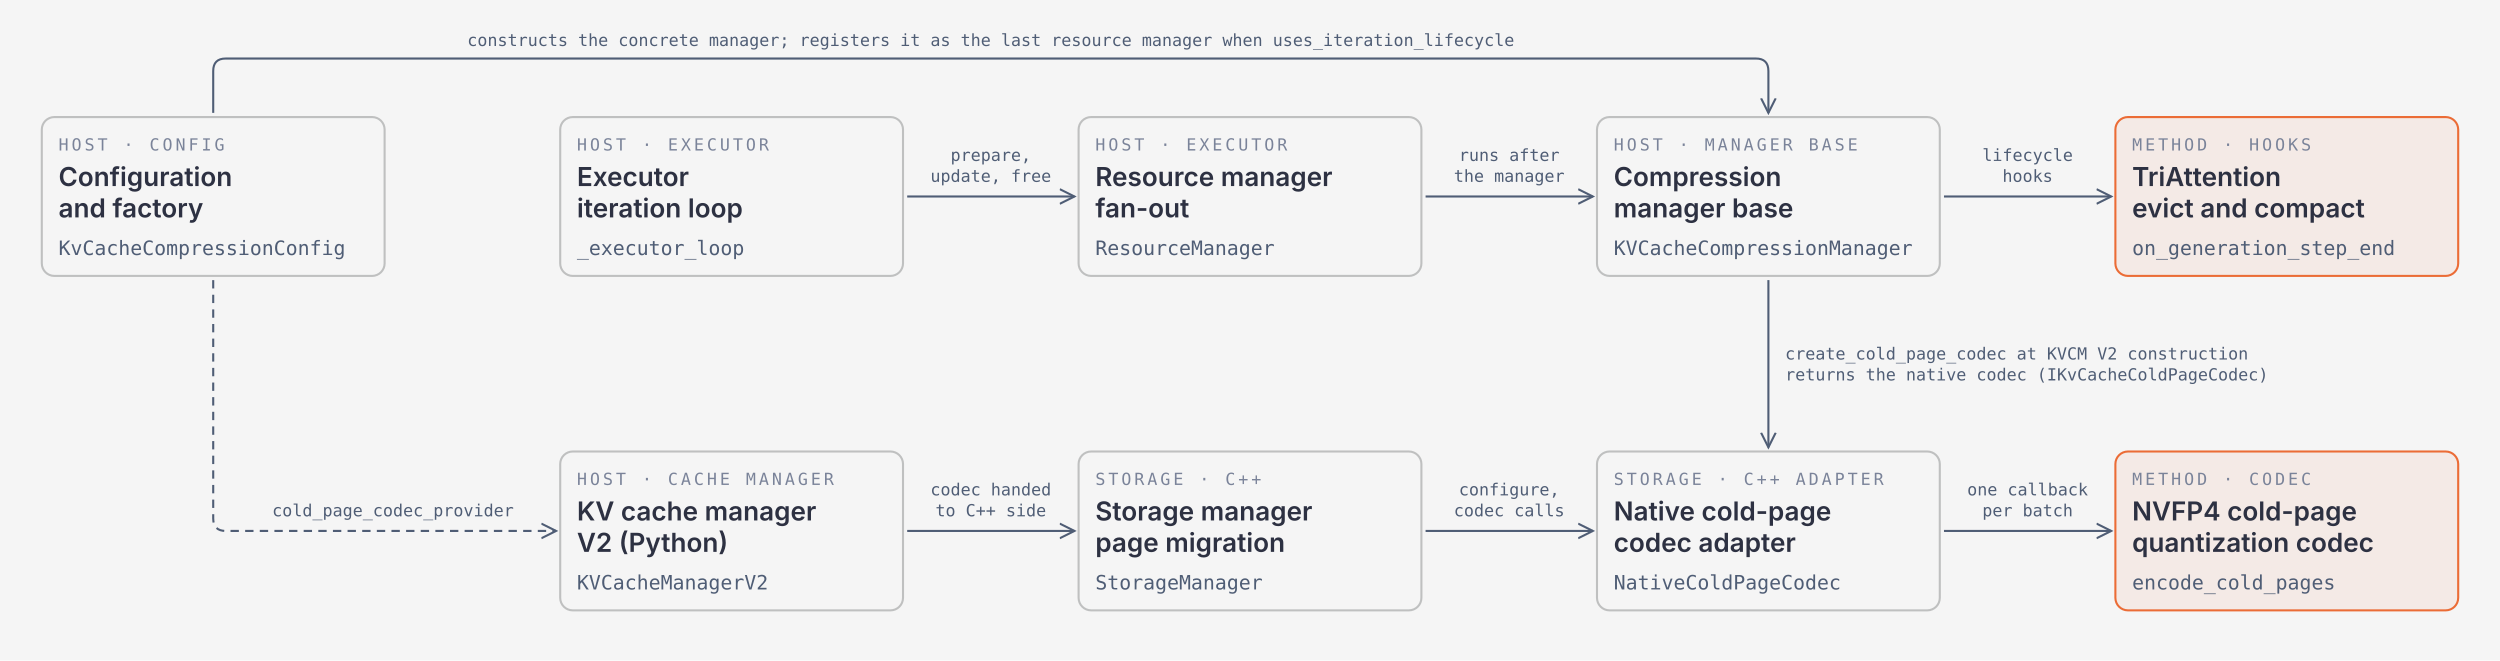
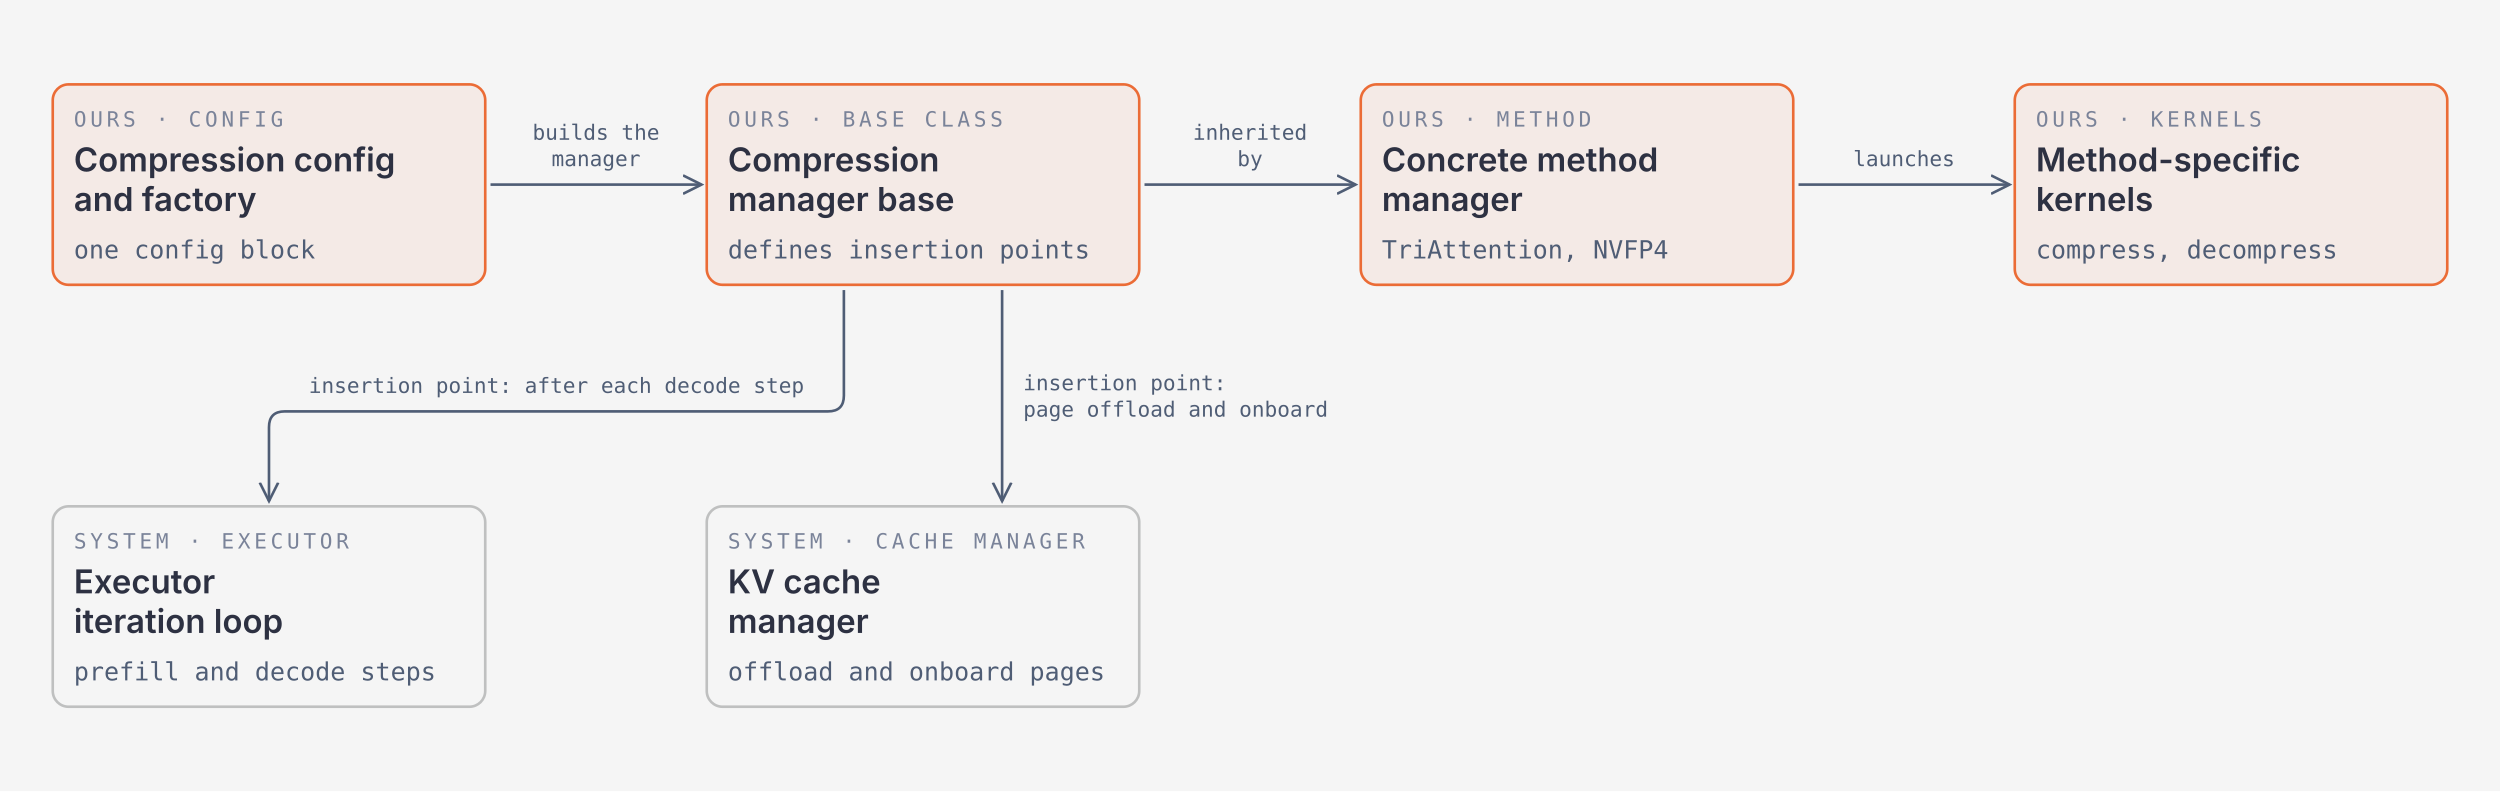
- <svg xmlns="http://www.w3.org/2000/svg" viewBox="0 0 1196 316" width="1196" height="316">
+ <svg xmlns="http://www.w3.org/2000/svg" viewBox="0 0 948 300" width="948" height="300">
  <defs>
    <marker id="ah" markerWidth="8" markerHeight="8" refX="7" refY="4" orient="auto" markerUnits="userSpaceOnUse">
      <path d="M0,0.5 L7,4 L0,7.5" fill="none" stroke="#4f5d75" stroke-width="1" />
    </marker>
  </defs>
-   <rect x="0" y="0" width="1196" height="316" fill="#f5f5f5" />
-   <path d="M102,54 L102,34 Q102,28 108,28 L840,28 Q846,28 846,34 L846,54" fill="none" stroke="#4f5d75" stroke-width="1" marker-end="url(#ah)" />
-   <text x="474" y="22" font-family="'Geist Mono','SFMono-Regular',Menlo,Consolas,monospace" font-size="8" font-weight="400" fill="#4f5d75" text-anchor="middle">constructs the concrete manager; registers it as the last resource manager when uses_iteration_lifecycle</text>
-   <path d="M102,134 L102,248 Q102,254 108,254 L266,254" fill="none" stroke="#4f5d75" stroke-width="1" stroke-dasharray="4,3" marker-end="url(#ah)" />
-   <text x="188" y="247" font-family="'Geist Mono','SFMono-Regular',Menlo,Consolas,monospace" font-size="8" font-weight="400" fill="#4f5d75" text-anchor="middle">cold_page_codec_provider</text>
-   <path d="M434,94 L514,94" fill="none" stroke="#4f5d75" stroke-width="1" marker-end="url(#ah)" />
-   <text x="474" y="77" font-family="'Geist Mono','SFMono-Regular',Menlo,Consolas,monospace" font-size="8" font-weight="400" fill="#4f5d75" text-anchor="middle">prepare,</text>
-   <text x="474" y="87" font-family="'Geist Mono','SFMono-Regular',Menlo,Consolas,monospace" font-size="8" font-weight="400" fill="#4f5d75" text-anchor="middle">update, free</text>
-   <path d="M682,94 L762,94" fill="none" stroke="#4f5d75" stroke-width="1" marker-end="url(#ah)" />
-   <text x="722" y="77" font-family="'Geist Mono','SFMono-Regular',Menlo,Consolas,monospace" font-size="8" font-weight="400" fill="#4f5d75" text-anchor="middle">runs after</text>
-   <text x="722" y="87" font-family="'Geist Mono','SFMono-Regular',Menlo,Consolas,monospace" font-size="8" font-weight="400" fill="#4f5d75" text-anchor="middle">the manager</text>
-   <path d="M930,94 L1010,94" fill="none" stroke="#4f5d75" stroke-width="1" marker-end="url(#ah)" />
-   <text x="970" y="77" font-family="'Geist Mono','SFMono-Regular',Menlo,Consolas,monospace" font-size="8" font-weight="400" fill="#4f5d75" text-anchor="middle">lifecycle</text>
-   <text x="970" y="87" font-family="'Geist Mono','SFMono-Regular',Menlo,Consolas,monospace" font-size="8" font-weight="400" fill="#4f5d75" text-anchor="middle">hooks</text>
-   <path d="M846,134 L846,214" fill="none" stroke="#4f5d75" stroke-width="1" marker-end="url(#ah)" />
-   <text x="854" y="172" font-family="'Geist Mono','SFMono-Regular',Menlo,Consolas,monospace" font-size="8" font-weight="400" fill="#4f5d75" text-anchor="start">create_cold_page_codec at KVCM V2 construction</text>
-   <text x="854" y="182" font-family="'Geist Mono','SFMono-Regular',Menlo,Consolas,monospace" font-size="8" font-weight="400" fill="#4f5d75" text-anchor="start">returns the native codec (IKvCacheColdPageCodec)</text>
-   <path d="M434,254 L514,254" fill="none" stroke="#4f5d75" stroke-width="1" marker-end="url(#ah)" />
-   <text x="474" y="237" font-family="'Geist Mono','SFMono-Regular',Menlo,Consolas,monospace" font-size="8" font-weight="400" fill="#4f5d75" text-anchor="middle">codec handed</text>
-   <text x="474" y="247" font-family="'Geist Mono','SFMono-Regular',Menlo,Consolas,monospace" font-size="8" font-weight="400" fill="#4f5d75" text-anchor="middle">to C++ side</text>
-   <path d="M682,254 L762,254" fill="none" stroke="#4f5d75" stroke-width="1" marker-end="url(#ah)" />
-   <text x="722" y="237" font-family="'Geist Mono','SFMono-Regular',Menlo,Consolas,monospace" font-size="8" font-weight="400" fill="#4f5d75" text-anchor="middle">configure,</text>
-   <text x="722" y="247" font-family="'Geist Mono','SFMono-Regular',Menlo,Consolas,monospace" font-size="8" font-weight="400" fill="#4f5d75" text-anchor="middle">codec calls</text>
-   <path d="M930,254 L1010,254" fill="none" stroke="#4f5d75" stroke-width="1" marker-end="url(#ah)" />
-   <text x="970" y="237" font-family="'Geist Mono','SFMono-Regular',Menlo,Consolas,monospace" font-size="8" font-weight="400" fill="#4f5d75" text-anchor="middle">one callback</text>
-   <text x="970" y="247" font-family="'Geist Mono','SFMono-Regular',Menlo,Consolas,monospace" font-size="8" font-weight="400" fill="#4f5d75" text-anchor="middle">per batch</text>
-   <rect x="20" y="56" width="164" height="76" rx="6" fill="#f5f5f5" stroke="#bfc0c0" stroke-width="1" />
-   <text x="28" y="72" font-family="'Geist Mono','SFMono-Regular',Menlo,Consolas,monospace" font-size="8" font-weight="500" fill="#7a8399" text-anchor="start" letter-spacing="1.4">HOST · CONFIG</text>
-   <text x="28" y="89" font-family="'Geist','Inter',system-ui,-apple-system,'Segoe UI',sans-serif" font-size="12.5" font-weight="600" fill="#2d3142" text-anchor="start">Configuration</text>
-   <text x="28" y="104" font-family="'Geist','Inter',system-ui,-apple-system,'Segoe UI',sans-serif" font-size="12.5" font-weight="600" fill="#2d3142" text-anchor="start">and factory</text>
-   <text x="28" y="122" font-family="'Geist Mono','SFMono-Regular',Menlo,Consolas,monospace" font-size="9.5" font-weight="400" fill="#4f5d75" text-anchor="start">KvCacheCompressionConfig</text>
-   <rect x="268" y="56" width="164" height="76" rx="6" fill="#f5f5f5" stroke="#bfc0c0" stroke-width="1" />
-   <text x="276" y="72" font-family="'Geist Mono','SFMono-Regular',Menlo,Consolas,monospace" font-size="8" font-weight="500" fill="#7a8399" text-anchor="start" letter-spacing="1.4">HOST · EXECUTOR</text>
-   <text x="276" y="89" font-family="'Geist','Inter',system-ui,-apple-system,'Segoe UI',sans-serif" font-size="12.5" font-weight="600" fill="#2d3142" text-anchor="start">Executor</text>
-   <text x="276" y="104" font-family="'Geist','Inter',system-ui,-apple-system,'Segoe UI',sans-serif" font-size="12.5" font-weight="600" fill="#2d3142" text-anchor="start">iteration loop</text>
-   <text x="276" y="122" font-family="'Geist Mono','SFMono-Regular',Menlo,Consolas,monospace" font-size="9.5" font-weight="400" fill="#4f5d75" text-anchor="start">_executor_loop</text>
-   <rect x="516" y="56" width="164" height="76" rx="6" fill="#f5f5f5" stroke="#bfc0c0" stroke-width="1" />
-   <text x="524" y="72" font-family="'Geist Mono','SFMono-Regular',Menlo,Consolas,monospace" font-size="8" font-weight="500" fill="#7a8399" text-anchor="start" letter-spacing="1.4">HOST · EXECUTOR</text>
-   <text x="524" y="89" font-family="'Geist','Inter',system-ui,-apple-system,'Segoe UI',sans-serif" font-size="12.5" font-weight="600" fill="#2d3142" text-anchor="start">Resource manager</text>
-   <text x="524" y="104" font-family="'Geist','Inter',system-ui,-apple-system,'Segoe UI',sans-serif" font-size="12.5" font-weight="600" fill="#2d3142" text-anchor="start">fan-out</text>
-   <text x="524" y="122" font-family="'Geist Mono','SFMono-Regular',Menlo,Consolas,monospace" font-size="9.5" font-weight="400" fill="#4f5d75" text-anchor="start">ResourceManager</text>
-   <rect x="764" y="56" width="164" height="76" rx="6" fill="#f5f5f5" stroke="#bfc0c0" stroke-width="1" />
-   <text x="772" y="72" font-family="'Geist Mono','SFMono-Regular',Menlo,Consolas,monospace" font-size="8" font-weight="500" fill="#7a8399" text-anchor="start" letter-spacing="1.4">HOST · MANAGER BASE</text>
-   <text x="772" y="89" font-family="'Geist','Inter',system-ui,-apple-system,'Segoe UI',sans-serif" font-size="12.5" font-weight="600" fill="#2d3142" text-anchor="start">Compression</text>
-   <text x="772" y="104" font-family="'Geist','Inter',system-ui,-apple-system,'Segoe UI',sans-serif" font-size="12.5" font-weight="600" fill="#2d3142" text-anchor="start">manager base</text>
-   <text x="772" y="122" font-family="'Geist Mono','SFMono-Regular',Menlo,Consolas,monospace" font-size="9.5" font-weight="400" fill="#4f5d75" text-anchor="start">KVCacheCompressionManager</text>
-   <rect x="1012" y="56" width="164" height="76" rx="6" fill="rgba(235,108,54,0.08)" stroke="#eb6c36" stroke-width="1" />
-   <text x="1020" y="72" font-family="'Geist Mono','SFMono-Regular',Menlo,Consolas,monospace" font-size="8" font-weight="500" fill="#7a8399" text-anchor="start" letter-spacing="1.4">METHOD · HOOKS</text>
-   <text x="1020" y="89" font-family="'Geist','Inter',system-ui,-apple-system,'Segoe UI',sans-serif" font-size="12.5" font-weight="600" fill="#2d3142" text-anchor="start">TriAttention</text>
-   <text x="1020" y="104" font-family="'Geist','Inter',system-ui,-apple-system,'Segoe UI',sans-serif" font-size="12.5" font-weight="600" fill="#2d3142" text-anchor="start">evict and compact</text>
-   <text x="1020" y="122" font-family="'Geist Mono','SFMono-Regular',Menlo,Consolas,monospace" font-size="9.5" font-weight="400" fill="#4f5d75" text-anchor="start">on_generation_step_end</text>
-   <rect x="268" y="216" width="164" height="76" rx="6" fill="#f5f5f5" stroke="#bfc0c0" stroke-width="1" />
-   <text x="276" y="232" font-family="'Geist Mono','SFMono-Regular',Menlo,Consolas,monospace" font-size="8" font-weight="500" fill="#7a8399" text-anchor="start" letter-spacing="1.4">HOST · CACHE MANAGER</text>
-   <text x="276" y="249" font-family="'Geist','Inter',system-ui,-apple-system,'Segoe UI',sans-serif" font-size="12.5" font-weight="600" fill="#2d3142" text-anchor="start">KV cache manager</text>
-   <text x="276" y="264" font-family="'Geist','Inter',system-ui,-apple-system,'Segoe UI',sans-serif" font-size="12.5" font-weight="600" fill="#2d3142" text-anchor="start">V2 (Python)</text>
-   <text x="276" y="282" font-family="'Geist Mono','SFMono-Regular',Menlo,Consolas,monospace" font-size="9.5" font-weight="400" fill="#4f5d75" text-anchor="start">KVCacheManagerV2</text>
-   <rect x="516" y="216" width="164" height="76" rx="6" fill="#f5f5f5" stroke="#bfc0c0" stroke-width="1" />
-   <text x="524" y="232" font-family="'Geist Mono','SFMono-Regular',Menlo,Consolas,monospace" font-size="8" font-weight="500" fill="#7a8399" text-anchor="start" letter-spacing="1.4">STORAGE · C++</text>
-   <text x="524" y="249" font-family="'Geist','Inter',system-ui,-apple-system,'Segoe UI',sans-serif" font-size="12.5" font-weight="600" fill="#2d3142" text-anchor="start">Storage manager</text>
-   <text x="524" y="264" font-family="'Geist','Inter',system-ui,-apple-system,'Segoe UI',sans-serif" font-size="12.5" font-weight="600" fill="#2d3142" text-anchor="start">page migration</text>
-   <text x="524" y="282" font-family="'Geist Mono','SFMono-Regular',Menlo,Consolas,monospace" font-size="9.5" font-weight="400" fill="#4f5d75" text-anchor="start">StorageManager</text>
-   <rect x="764" y="216" width="164" height="76" rx="6" fill="#f5f5f5" stroke="#bfc0c0" stroke-width="1" />
-   <text x="772" y="232" font-family="'Geist Mono','SFMono-Regular',Menlo,Consolas,monospace" font-size="8" font-weight="500" fill="#7a8399" text-anchor="start" letter-spacing="1.4">STORAGE · C++ ADAPTER</text>
-   <text x="772" y="249" font-family="'Geist','Inter',system-ui,-apple-system,'Segoe UI',sans-serif" font-size="12.5" font-weight="600" fill="#2d3142" text-anchor="start">Native cold-page</text>
-   <text x="772" y="264" font-family="'Geist','Inter',system-ui,-apple-system,'Segoe UI',sans-serif" font-size="12.5" font-weight="600" fill="#2d3142" text-anchor="start">codec adapter</text>
-   <text x="772" y="282" font-family="'Geist Mono','SFMono-Regular',Menlo,Consolas,monospace" font-size="9.5" font-weight="400" fill="#4f5d75" text-anchor="start">NativeColdPageCodec</text>
-   <rect x="1012" y="216" width="164" height="76" rx="6" fill="rgba(235,108,54,0.08)" stroke="#eb6c36" stroke-width="1" />
-   <text x="1020" y="232" font-family="'Geist Mono','SFMono-Regular',Menlo,Consolas,monospace" font-size="8" font-weight="500" fill="#7a8399" text-anchor="start" letter-spacing="1.4">METHOD · CODEC</text>
-   <text x="1020" y="249" font-family="'Geist','Inter',system-ui,-apple-system,'Segoe UI',sans-serif" font-size="12.5" font-weight="600" fill="#2d3142" text-anchor="start">NVFP4 cold-page</text>
-   <text x="1020" y="264" font-family="'Geist','Inter',system-ui,-apple-system,'Segoe UI',sans-serif" font-size="12.5" font-weight="600" fill="#2d3142" text-anchor="start">quantization codec</text>
-   <text x="1020" y="282" font-family="'Geist Mono','SFMono-Regular',Menlo,Consolas,monospace" font-size="9.5" font-weight="400" fill="#4f5d75" text-anchor="start">encode_cold_pages</text>
+   <rect x="0" y="0" width="948" height="300" fill="#f5f5f5" />
+   <path d="M186,70 L266,70" fill="none" stroke="#4f5d75" stroke-width="1" marker-end="url(#ah)" />
+   <text x="226" y="53" font-family="'Geist Mono','SFMono-Regular',Menlo,Consolas,monospace" font-size="8" font-weight="400" fill="#4f5d75" text-anchor="middle">builds the</text>
+   <text x="226" y="63" font-family="'Geist Mono','SFMono-Regular',Menlo,Consolas,monospace" font-size="8" font-weight="400" fill="#4f5d75" text-anchor="middle">manager</text>
+   <path d="M434,70 L514,70" fill="none" stroke="#4f5d75" stroke-width="1" marker-end="url(#ah)" />
+   <text x="474" y="53" font-family="'Geist Mono','SFMono-Regular',Menlo,Consolas,monospace" font-size="8" font-weight="400" fill="#4f5d75" text-anchor="middle">inherited</text>
+   <text x="474" y="63" font-family="'Geist Mono','SFMono-Regular',Menlo,Consolas,monospace" font-size="8" font-weight="400" fill="#4f5d75" text-anchor="middle">by</text>
+   <path d="M682,70 L762,70" fill="none" stroke="#4f5d75" stroke-width="1" marker-end="url(#ah)" />
+   <text x="722" y="63" font-family="'Geist Mono','SFMono-Regular',Menlo,Consolas,monospace" font-size="8" font-weight="400" fill="#4f5d75" text-anchor="middle">launches</text>
+   <path d="M380,110 L380,190" fill="none" stroke="#4f5d75" stroke-width="1" marker-end="url(#ah)" />
+   <text x="388" y="148" font-family="'Geist Mono','SFMono-Regular',Menlo,Consolas,monospace" font-size="8" font-weight="400" fill="#4f5d75" text-anchor="start">insertion point:</text>
+   <text x="388" y="158" font-family="'Geist Mono','SFMono-Regular',Menlo,Consolas,monospace" font-size="8" font-weight="400" fill="#4f5d75" text-anchor="start">page offload and onboard</text>
+   <path d="M320,110 L320,150 Q320,156 314,156 L108,156 Q102,156 102,162 L102,190" fill="none" stroke="#4f5d75" stroke-width="1" marker-end="url(#ah)" />
+   <text x="211" y="149" font-family="'Geist Mono','SFMono-Regular',Menlo,Consolas,monospace" font-size="8" font-weight="400" fill="#4f5d75" text-anchor="middle">insertion point: after each decode step</text>
+   <rect x="20" y="32" width="164" height="76" rx="6" fill="rgba(235,108,54,0.08)" stroke="#eb6c36" stroke-width="1" />
+   <text x="28" y="48" font-family="'Geist Mono','SFMono-Regular',Menlo,Consolas,monospace" font-size="8" font-weight="500" fill="#7a8399" text-anchor="start" letter-spacing="1.4">OURS · CONFIG</text>
+   <text x="28" y="65" font-family="'Geist','Inter',system-ui,-apple-system,'Segoe UI',sans-serif" font-size="12.5" font-weight="600" fill="#2d3142" text-anchor="start">Compression config</text>
+   <text x="28" y="80" font-family="'Geist','Inter',system-ui,-apple-system,'Segoe UI',sans-serif" font-size="12.5" font-weight="600" fill="#2d3142" text-anchor="start">and factory</text>
+   <text x="28" y="98" font-family="'Geist Mono','SFMono-Regular',Menlo,Consolas,monospace" font-size="9.5" font-weight="400" fill="#4f5d75" text-anchor="start">one config block</text>
+   <rect x="268" y="32" width="164" height="76" rx="6" fill="rgba(235,108,54,0.08)" stroke="#eb6c36" stroke-width="1" />
+   <text x="276" y="48" font-family="'Geist Mono','SFMono-Regular',Menlo,Consolas,monospace" font-size="8" font-weight="500" fill="#7a8399" text-anchor="start" letter-spacing="1.4">OURS · BASE CLASS</text>
+   <text x="276" y="65" font-family="'Geist','Inter',system-ui,-apple-system,'Segoe UI',sans-serif" font-size="12.5" font-weight="600" fill="#2d3142" text-anchor="start">Compression</text>
+   <text x="276" y="80" font-family="'Geist','Inter',system-ui,-apple-system,'Segoe UI',sans-serif" font-size="12.5" font-weight="600" fill="#2d3142" text-anchor="start">manager base</text>
+   <text x="276" y="98" font-family="'Geist Mono','SFMono-Regular',Menlo,Consolas,monospace" font-size="9.5" font-weight="400" fill="#4f5d75" text-anchor="start">defines insertion points</text>
+   <rect x="516" y="32" width="164" height="76" rx="6" fill="rgba(235,108,54,0.08)" stroke="#eb6c36" stroke-width="1" />
+   <text x="524" y="48" font-family="'Geist Mono','SFMono-Regular',Menlo,Consolas,monospace" font-size="8" font-weight="500" fill="#7a8399" text-anchor="start" letter-spacing="1.4">OURS · METHOD</text>
+   <text x="524" y="65" font-family="'Geist','Inter',system-ui,-apple-system,'Segoe UI',sans-serif" font-size="12.5" font-weight="600" fill="#2d3142" text-anchor="start">Concrete method</text>
+   <text x="524" y="80" font-family="'Geist','Inter',system-ui,-apple-system,'Segoe UI',sans-serif" font-size="12.5" font-weight="600" fill="#2d3142" text-anchor="start">manager</text>
+   <text x="524" y="98" font-family="'Geist Mono','SFMono-Regular',Menlo,Consolas,monospace" font-size="9.5" font-weight="400" fill="#4f5d75" text-anchor="start">TriAttention, NVFP4</text>
+   <rect x="764" y="32" width="164" height="76" rx="6" fill="rgba(235,108,54,0.08)" stroke="#eb6c36" stroke-width="1" />
+   <text x="772" y="48" font-family="'Geist Mono','SFMono-Regular',Menlo,Consolas,monospace" font-size="8" font-weight="500" fill="#7a8399" text-anchor="start" letter-spacing="1.4">OURS · KERNELS</text>
+   <text x="772" y="65" font-family="'Geist','Inter',system-ui,-apple-system,'Segoe UI',sans-serif" font-size="12.5" font-weight="600" fill="#2d3142" text-anchor="start">Method-specific</text>
+   <text x="772" y="80" font-family="'Geist','Inter',system-ui,-apple-system,'Segoe UI',sans-serif" font-size="12.5" font-weight="600" fill="#2d3142" text-anchor="start">kernels</text>
+   <text x="772" y="98" font-family="'Geist Mono','SFMono-Regular',Menlo,Consolas,monospace" font-size="9.5" font-weight="400" fill="#4f5d75" text-anchor="start">compress, decompress</text>
+   <rect x="20" y="192" width="164" height="76" rx="6" fill="#f5f5f5" stroke="#bfc0c0" stroke-width="1" />
+   <text x="28" y="208" font-family="'Geist Mono','SFMono-Regular',Menlo,Consolas,monospace" font-size="8" font-weight="500" fill="#7a8399" text-anchor="start" letter-spacing="1.4">SYSTEM · EXECUTOR</text>
+   <text x="28" y="225" font-family="'Geist','Inter',system-ui,-apple-system,'Segoe UI',sans-serif" font-size="12.5" font-weight="600" fill="#2d3142" text-anchor="start">Executor</text>
+   <text x="28" y="240" font-family="'Geist','Inter',system-ui,-apple-system,'Segoe UI',sans-serif" font-size="12.5" font-weight="600" fill="#2d3142" text-anchor="start">iteration loop</text>
+   <text x="28" y="258" font-family="'Geist Mono','SFMono-Regular',Menlo,Consolas,monospace" font-size="9.5" font-weight="400" fill="#4f5d75" text-anchor="start">prefill and decode steps</text>
+   <rect x="268" y="192" width="164" height="76" rx="6" fill="#f5f5f5" stroke="#bfc0c0" stroke-width="1" />
+   <text x="276" y="208" font-family="'Geist Mono','SFMono-Regular',Menlo,Consolas,monospace" font-size="8" font-weight="500" fill="#7a8399" text-anchor="start" letter-spacing="1.4">SYSTEM · CACHE MANAGER</text>
+   <text x="276" y="225" font-family="'Geist','Inter',system-ui,-apple-system,'Segoe UI',sans-serif" font-size="12.5" font-weight="600" fill="#2d3142" text-anchor="start">KV cache</text>
+   <text x="276" y="240" font-family="'Geist','Inter',system-ui,-apple-system,'Segoe UI',sans-serif" font-size="12.5" font-weight="600" fill="#2d3142" text-anchor="start">manager</text>
+   <text x="276" y="258" font-family="'Geist Mono','SFMono-Regular',Menlo,Consolas,monospace" font-size="9.5" font-weight="400" fill="#4f5d75" text-anchor="start">offload and onboard pages</text>
</svg>
